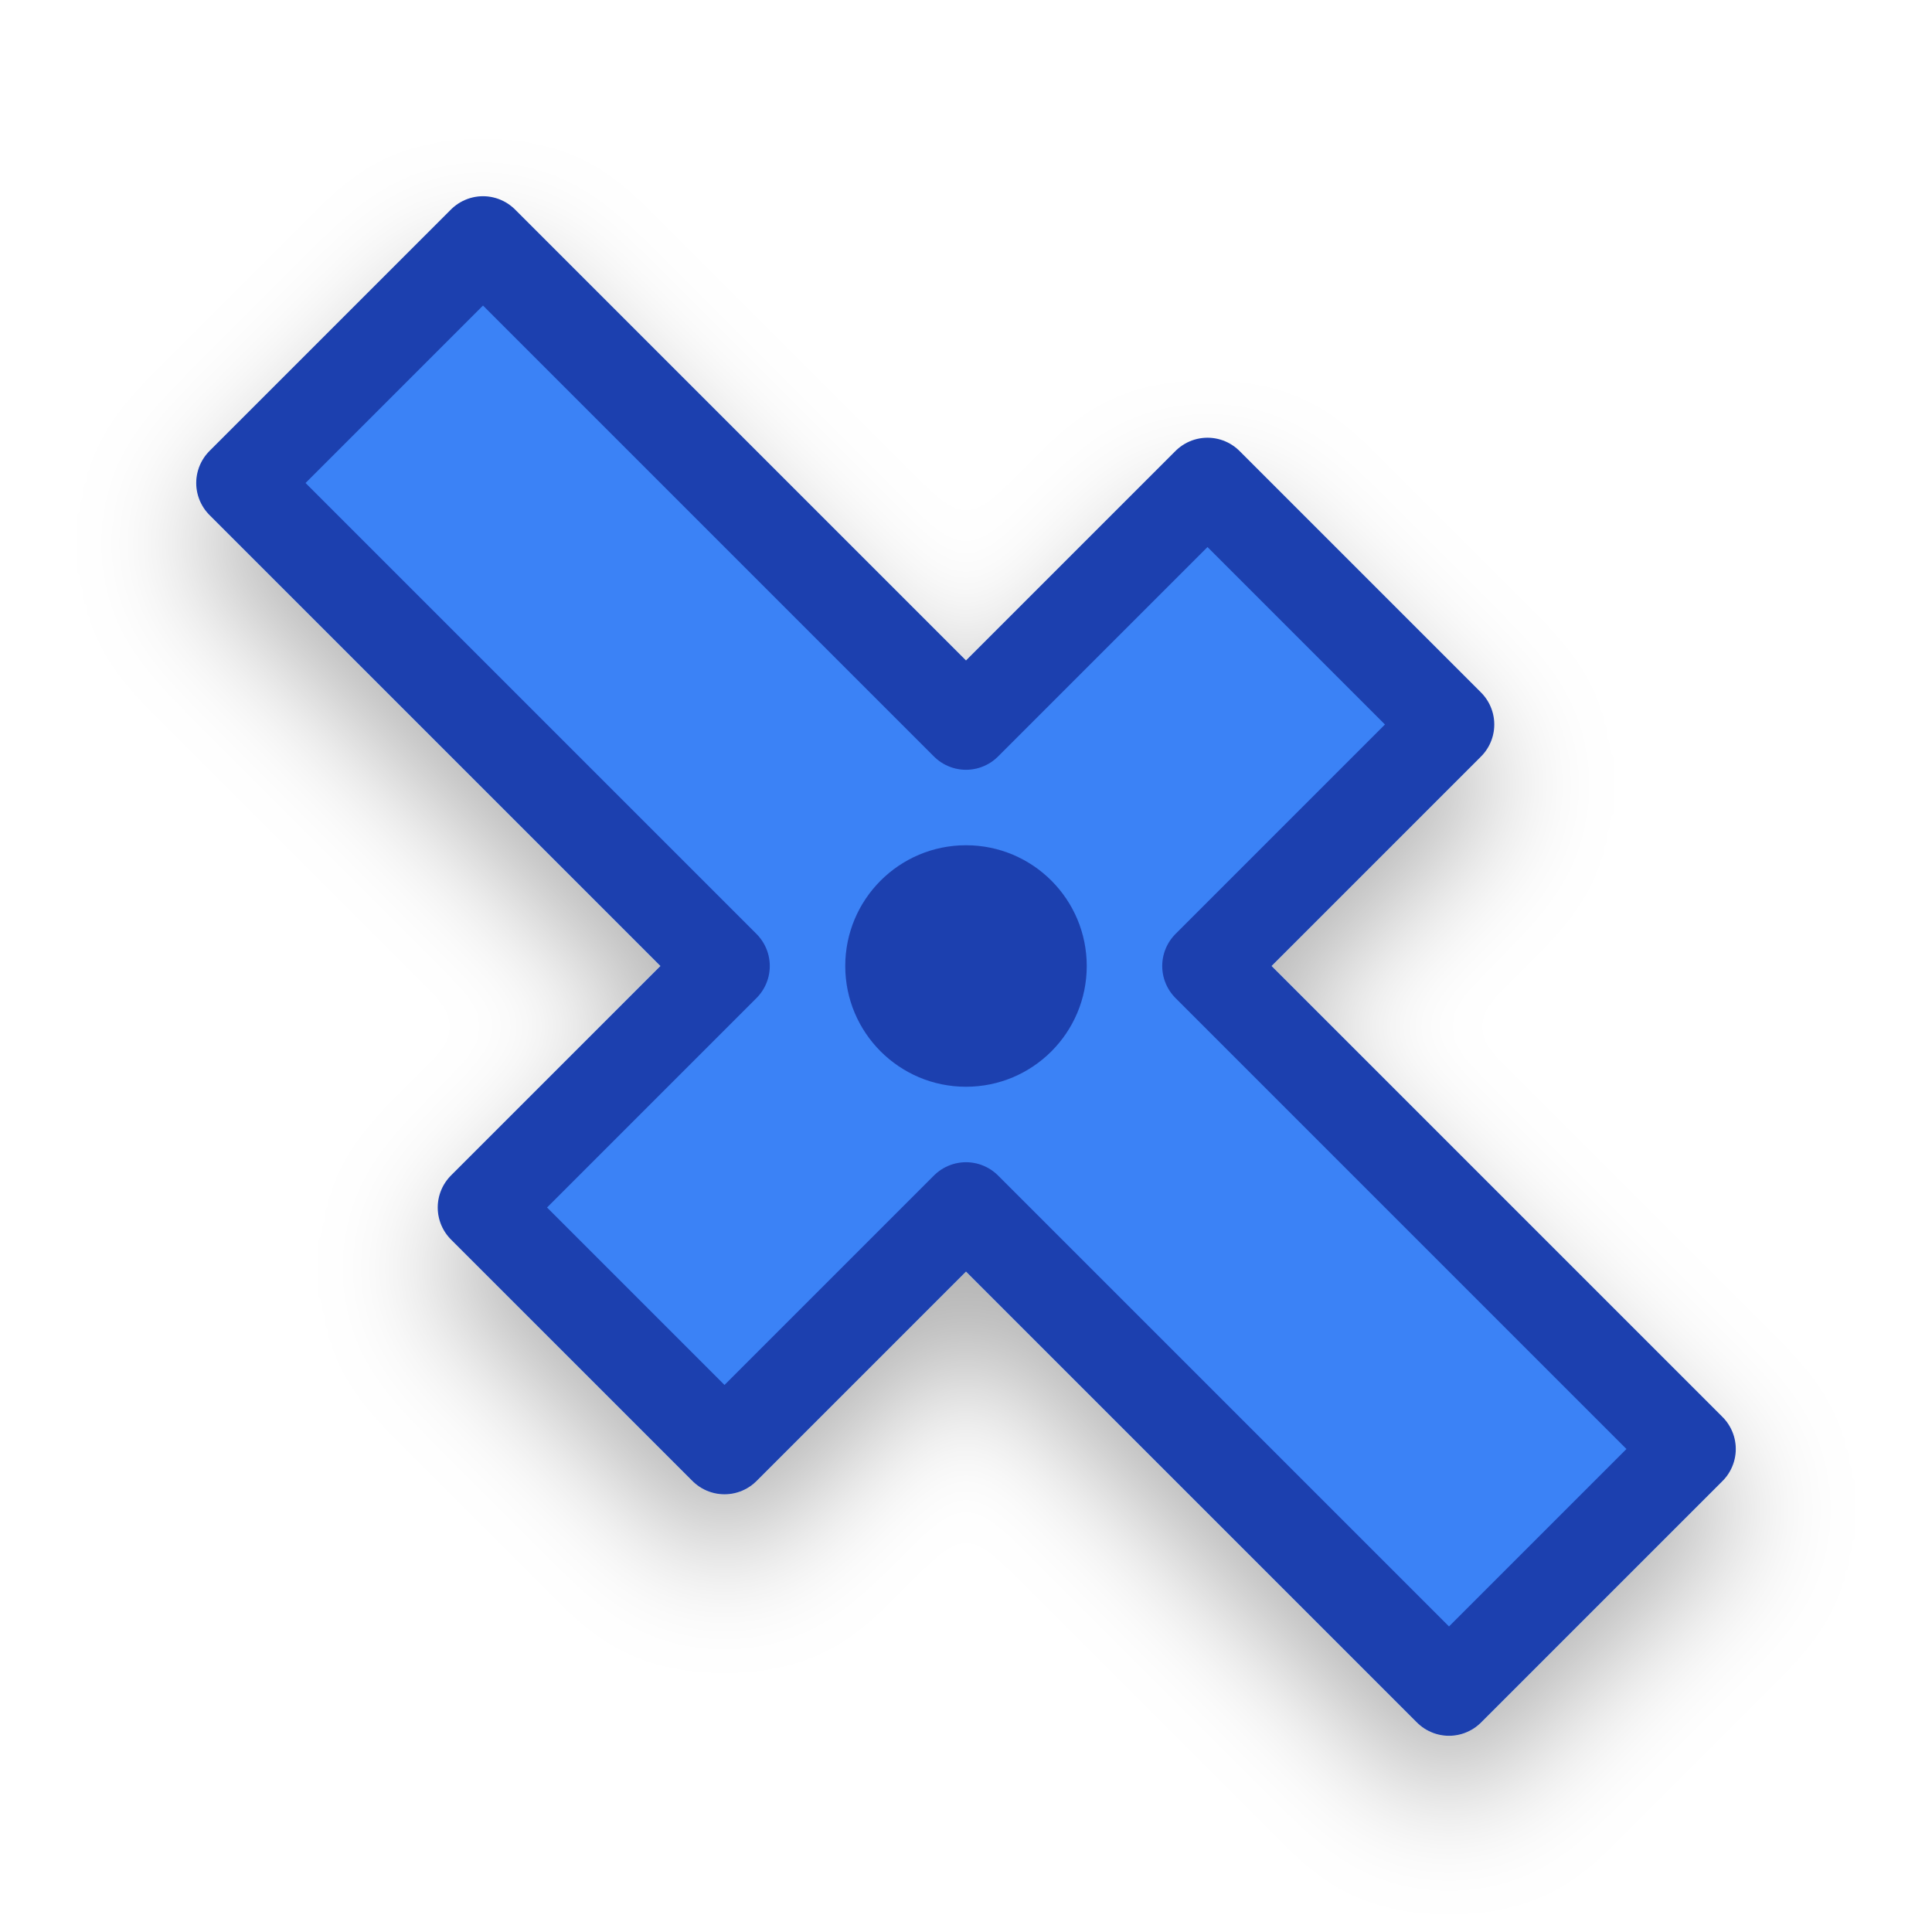
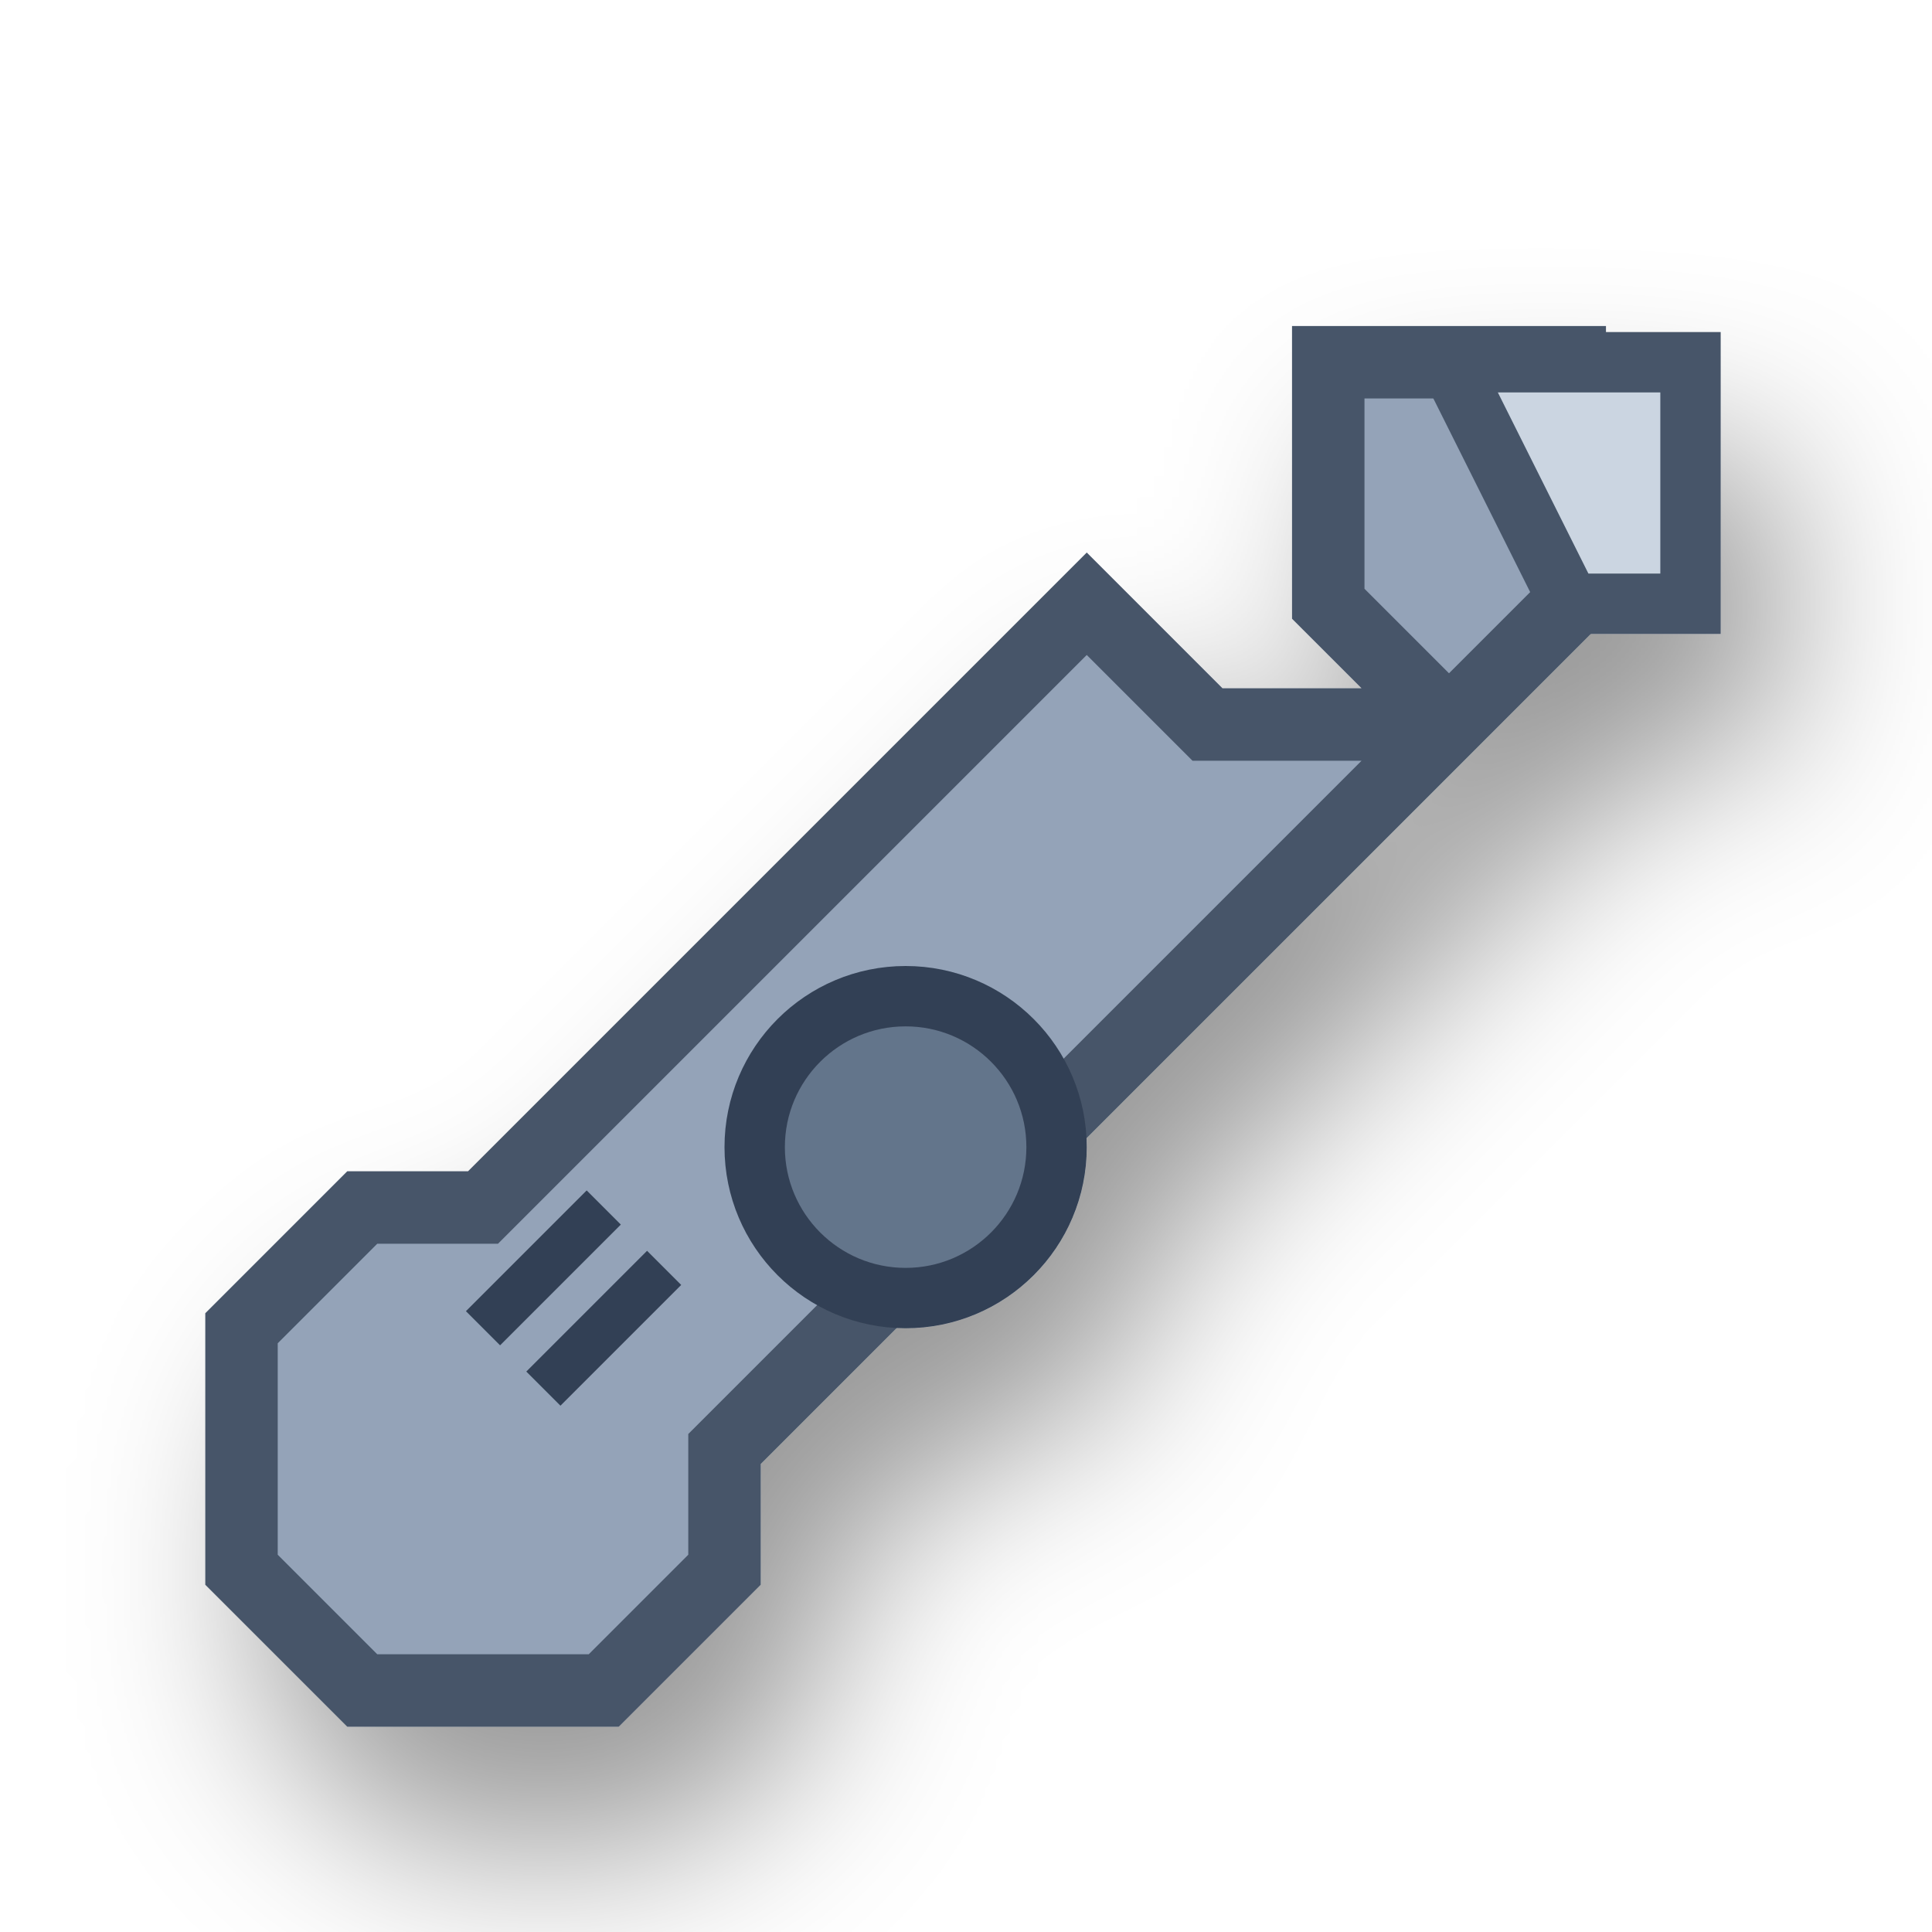
<svg xmlns="http://www.w3.org/2000/svg" width="32" height="32" viewBox="0 0 32 32" fill="none">
  <g filter="url(#shadow)">
-     <path d="M8 4L4 8L12 16L8 20L12 24L16 20L24 28L28 24L20 16L24 12L20 8L16 12L8 4Z" fill="#3B82F6" stroke="#1E40AF" stroke-width="1.5" stroke-linejoin="round" />
-     <circle cx="16" cy="16" r="2" fill="#1E40AF" />
+     <path d="M26 6 L26 10 L24 12 L20 12 L18 10 L10 18 L8 20 L6 20 L4 22 L4 26 L6 28 L10 28 L12 26 L12 24 L14 22 L22 14 L24 12 L22 10 L22 6 Z" fill="#94A3B8" stroke="#475569" stroke-width="1.2" />
+     <path d="M24 6 L28 6 L28 10 L26 10 Z" fill="#CBD5E1" stroke="#475569" stroke-width="1" />
+     <circle cx="15" cy="19" r="2.5" fill="#64748B" stroke="#334155" stroke-width="1" />
+     <line x1="10" y1="20" x2="8" y2="22" stroke="#334155" stroke-width="0.8" />
+     <line x1="11" y1="21" x2="9" y2="23" stroke="#334155" stroke-width="0.8" />
  </g>
  <defs>
    <filter id="shadow" x="0" y="0" width="36" height="36" filterUnits="userSpaceOnUse">
-       <feDropShadow dx="0" dy="1" stdDeviation="1" flood-opacity="0.3" />
+       <feDropShadow dx="1" dy="2" stdDeviation="1.5" flood-opacity="0.4" />
    </filter>
  </defs>
</svg>
